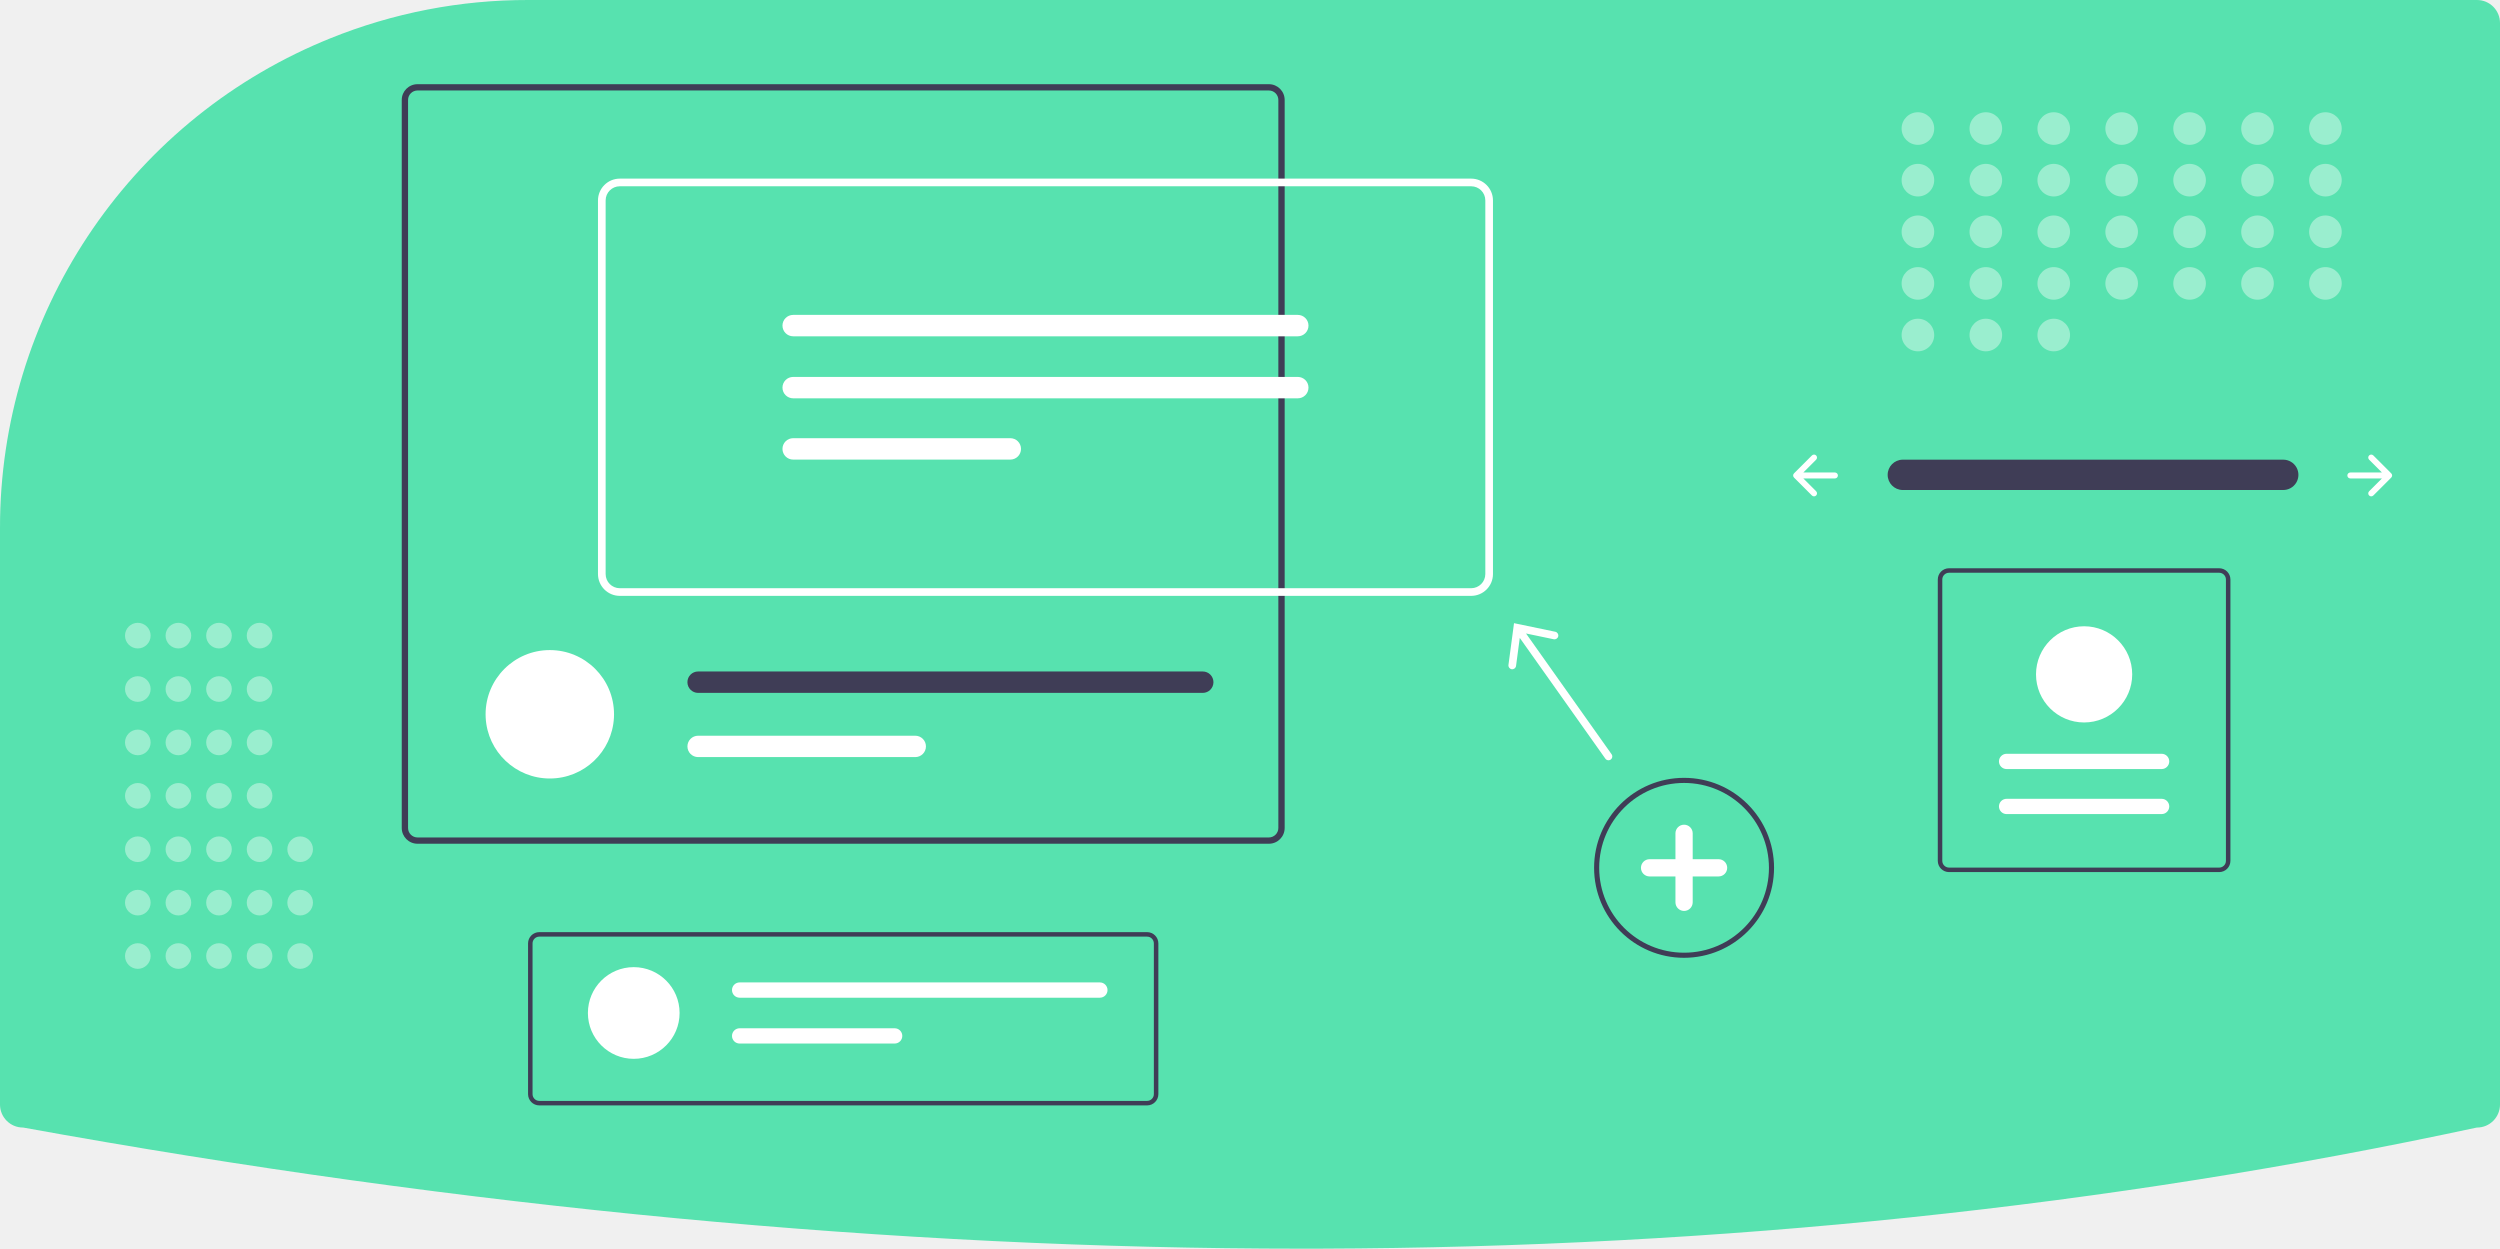
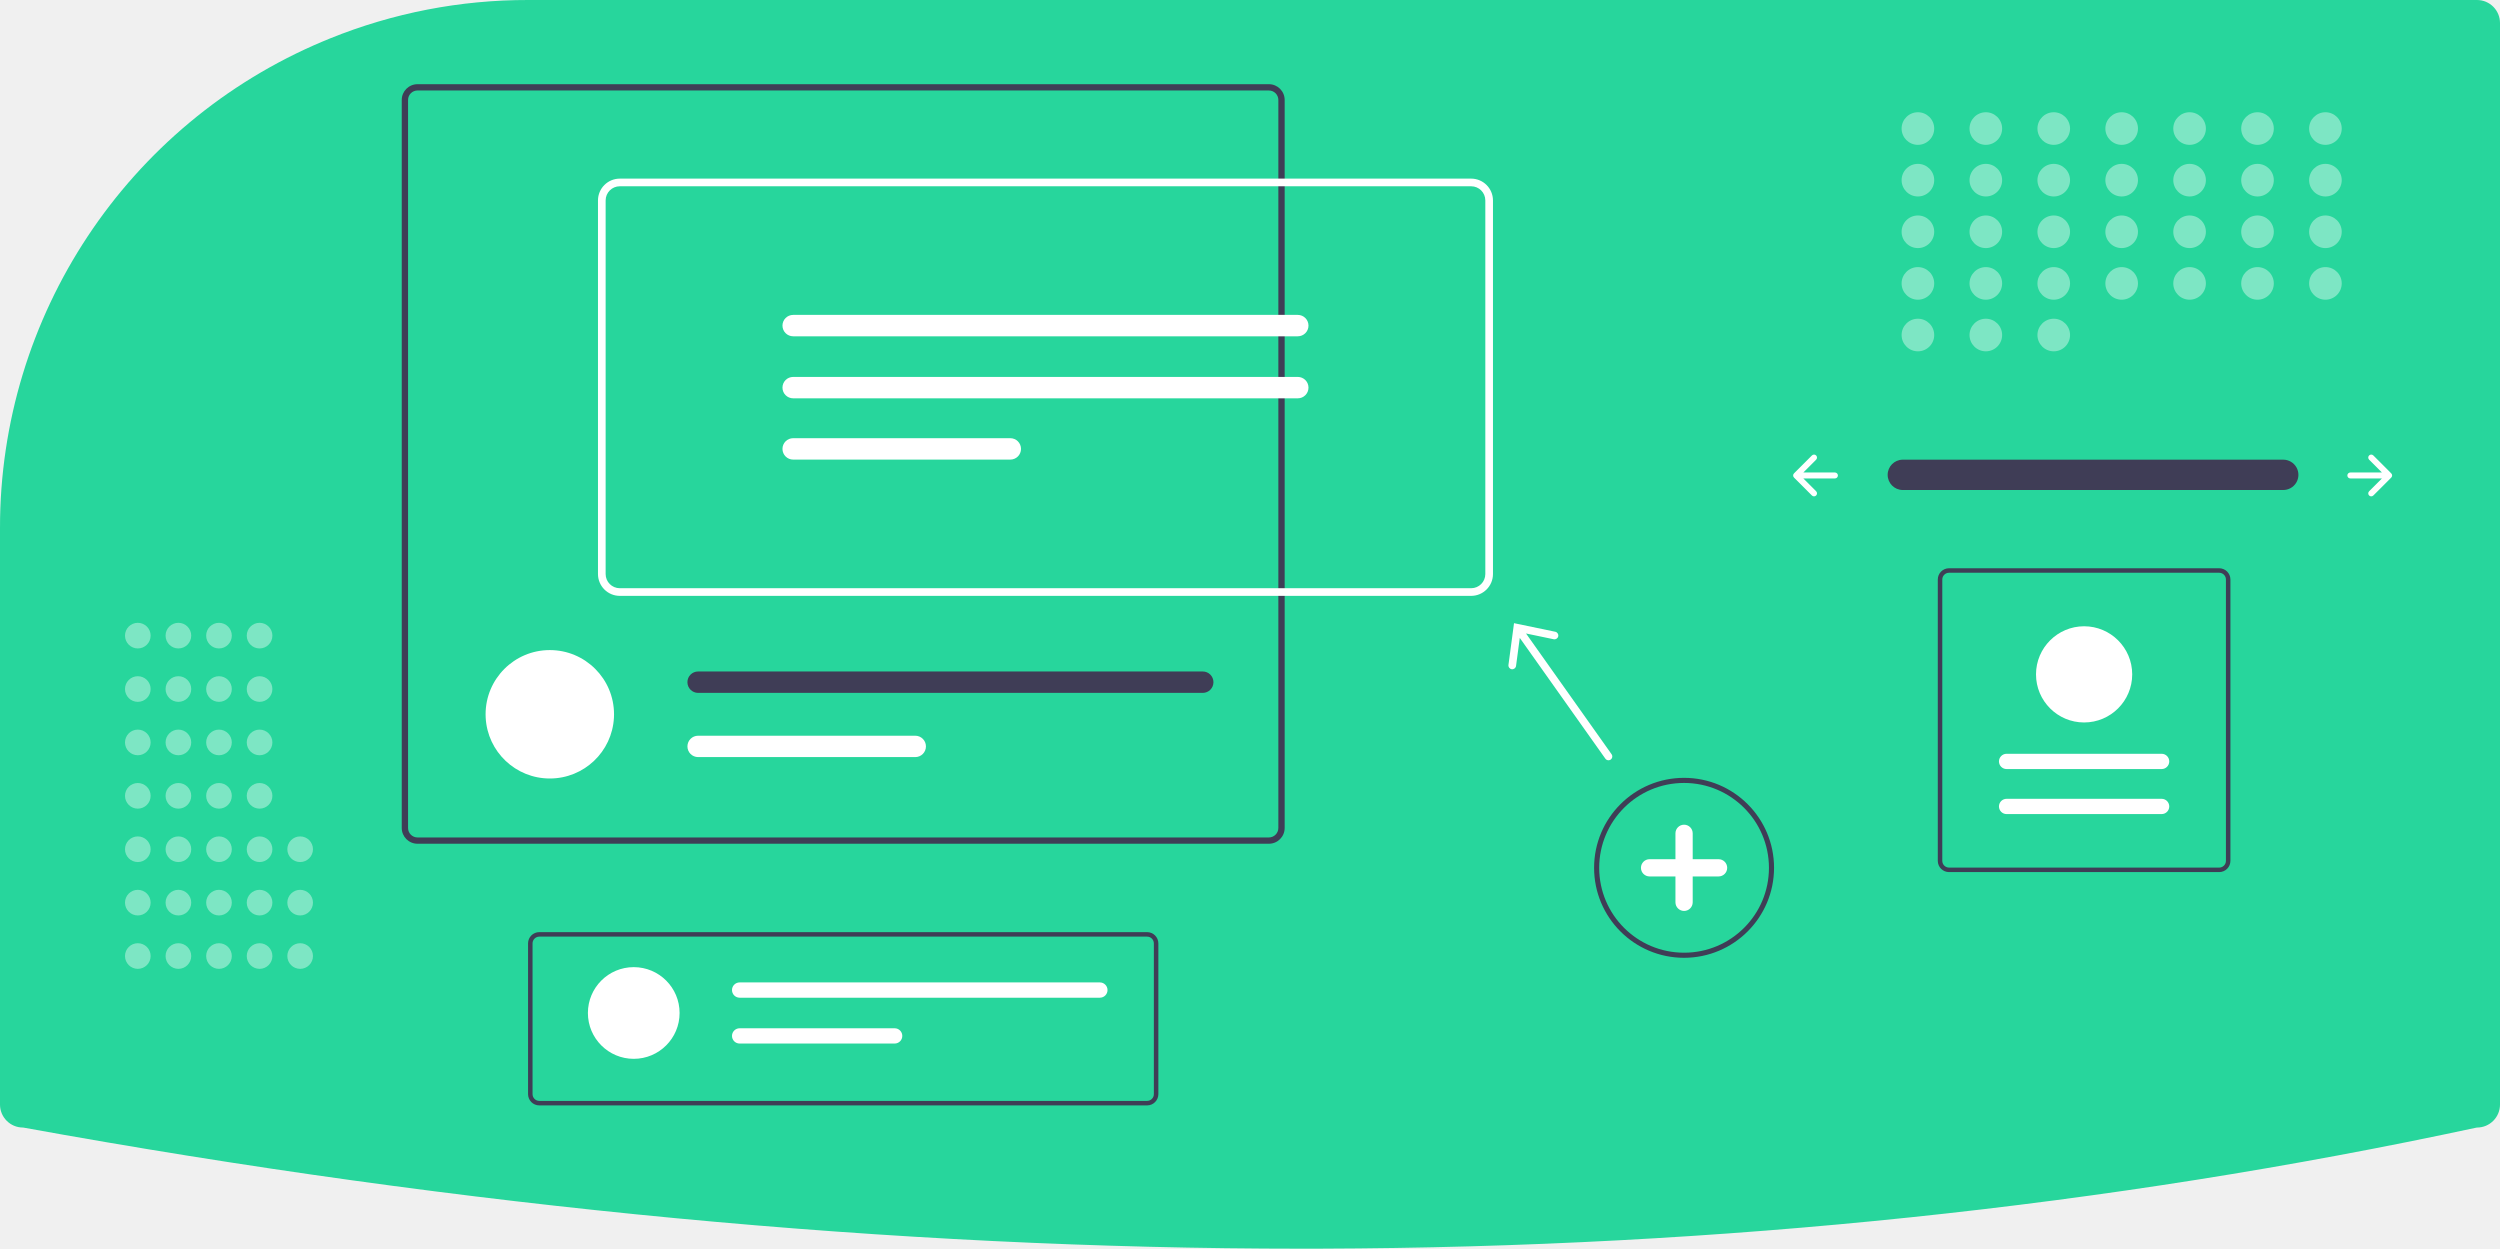
<svg xmlns="http://www.w3.org/2000/svg" id="aab721b6-4aa1-4d02-a3e3-167256aa258c" data-name="Layer 1" width="980" height="489.48" viewBox="0 0 980 489.48">
-   <path d="M317.06,205.26a205.979,205.979,0,0,0-77.685,15.067c-.994.407-1.991.816-2.988,1.235A206.781,206.781,0,0,0,110,412.32v225.94a9.01,9.01,0,0,0,9,9l.179.016c173.467,31.502,342.106,47.465,501.372,47.465q3.582,0,7.156-.011c156.555-.477,308.994-16.439,453.083-47.447l.21-.022a9.01,9.01,0,0,0,9-9v-424a9.01,9.01,0,0,0-9-9Z" transform="translate(-110 -205.2598)" fill="#57e2af" />
+   <path d="M317.06,205.26a205.979,205.979,0,0,0-77.685,15.067c-.994.407-1.991.816-2.988,1.235A206.781,206.781,0,0,0,110,412.32v225.94a9.01,9.01,0,0,0,9,9l.179.016c173.467,31.502,342.106,47.465,501.372,47.465q3.582,0,7.156-.011c156.555-.477,308.994-16.439,453.083-47.447l.21-.022a9.01,9.01,0,0,0,9-9v-424a9.01,9.01,0,0,0-9-9Z" transform="translate(-110 -205.2598)" fill="#27d69c" />
  <path id="f4300551-56ef-4356-8f30-d0080b223343" data-name="Path 40" d="M855.799,385.452a5.947,5.947,0,0,0,0,11.892H1004.885a5.947,5.947,0,1,0,.195-11.892q-.098-.002-.195,0Z" transform="translate(-110 -205.2598)" fill="#3f3d56" />
  <path d="M1038.694,383.797a1.17,1.17,0,0,0,0,1.655l5.023,5.023H1031.331a1.17,1.17,0,1,0,0,2.34H1043.717l-5.023,5.023a1.17,1.17,0,1,0,1.655,1.655l7.02-7.02a1.17,1.17,0,0,0,0-1.655l-7.02-7.02A1.17,1.17,0,0,0,1038.694,383.797Z" transform="translate(-110 -205.2598)" fill="#fff" />
  <path d="M821.927,383.797a1.17,1.17,0,0,1,0,1.655l-5.023,5.023h12.386a1.17,1.17,0,1,1,0,2.34H816.905l5.023,5.023a1.17,1.17,0,0,1-1.655,1.655l-7.02-7.02a1.17,1.17,0,0,1,0-1.655l7.02-7.02A1.17,1.17,0,0,1,821.927,383.797Z" transform="translate(-110 -205.2598)" fill="#fff" />
  <g opacity="0.4">
    <circle cx="751.82" cy="50.39" r="6.39" fill="#fff" />
    <circle cx="778.445" cy="50.39" r="6.39" fill="#fff" />
    <circle cx="805.069" cy="50.39" r="6.39" fill="#fff" />
    <circle cx="831.694" cy="50.39" r="6.39" fill="#fff" />
    <circle cx="858.318" cy="50.39" r="6.39" fill="#fff" />
    <circle cx="884.943" cy="50.39" r="6.39" fill="#fff" />
    <circle cx="911.567" cy="50.39" r="6.39" fill="#fff" />
    <circle cx="751.82" cy="70.625" r="6.39" fill="#fff" />
    <circle cx="778.445" cy="70.625" r="6.39" fill="#fff" />
    <circle cx="805.069" cy="70.625" r="6.39" fill="#fff" />
    <circle cx="831.694" cy="70.625" r="6.39" fill="#fff" />
    <circle cx="858.318" cy="70.625" r="6.39" fill="#fff" />
    <circle cx="884.943" cy="70.625" r="6.39" fill="#fff" />
    <circle cx="911.567" cy="70.625" r="6.39" fill="#fff" />
    <circle cx="751.82" cy="90.859" r="6.39" fill="#fff" />
    <circle cx="778.445" cy="90.859" r="6.39" fill="#fff" />
    <circle cx="805.069" cy="90.859" r="6.39" fill="#fff" />
    <circle cx="831.694" cy="90.859" r="6.39" fill="#fff" />
    <circle cx="858.318" cy="90.859" r="6.39" fill="#fff" />
    <circle cx="884.943" cy="90.859" r="6.39" fill="#fff" />
    <circle cx="911.567" cy="90.859" r="6.39" fill="#fff" />
    <circle cx="751.82" cy="111.094" r="6.39" fill="#fff" />
    <circle cx="778.445" cy="111.094" r="6.39" fill="#fff" />
    <circle cx="751.82" cy="131.329" r="6.39" fill="#fff" />
    <circle cx="778.445" cy="131.329" r="6.39" fill="#fff" />
    <circle cx="805.069" cy="131.329" r="6.39" fill="#fff" />
    <circle cx="805.069" cy="111.094" r="6.39" fill="#fff" />
    <circle cx="831.694" cy="111.094" r="6.39" fill="#fff" />
    <circle cx="858.318" cy="111.094" r="6.39" fill="#fff" />
    <circle cx="884.943" cy="111.094" r="6.39" fill="#fff" />
    <circle cx="911.567" cy="111.094" r="6.39" fill="#fff" />
  </g>
  <path d="M770.157,580.719a35.272,35.272,0,1,1,35.272-35.272A35.313,35.313,0,0,1,770.157,580.719Zm0-68.545a33.272,33.272,0,1,0,33.272,33.272A33.31,33.31,0,0,0,770.157,512.174Z" transform="translate(-110 -205.2598)" fill="#3f3d56" />
  <path d="M783.681,542.065H773.538V531.923a3.381,3.381,0,0,0-6.762,0v10.142H756.634a3.381,3.381,0,0,0,0,6.762h10.142v10.142a3.381,3.381,0,0,0,6.762,0V548.827h10.142a3.381,3.381,0,1,0,0-6.762Z" transform="translate(-110 -205.2598)" fill="#fff" />
  <g opacity="0.4">
    <circle cx="54.024" cy="374.766" r="5.024" fill="#fff" />
    <circle cx="54.024" cy="353.833" r="5.024" fill="#fff" />
    <circle cx="54.024" cy="332.9" r="5.024" fill="#fff" />
    <circle cx="54.024" cy="311.967" r="5.024" fill="#fff" />
    <circle cx="54.024" cy="291.034" r="5.024" fill="#fff" />
    <circle cx="54.024" cy="270.101" r="5.024" fill="#fff" />
    <circle cx="54.024" cy="249.168" r="5.024" fill="#fff" />
    <circle cx="69.933" cy="374.766" r="5.024" fill="#fff" />
    <circle cx="69.933" cy="353.833" r="5.024" fill="#fff" />
    <circle cx="69.933" cy="332.9" r="5.024" fill="#fff" />
    <circle cx="69.933" cy="311.967" r="5.024" fill="#fff" />
    <circle cx="69.933" cy="291.034" r="5.024" fill="#fff" />
    <circle cx="69.933" cy="270.101" r="5.024" fill="#fff" />
    <circle cx="69.933" cy="249.168" r="5.024" fill="#fff" />
    <circle cx="85.842" cy="374.766" r="5.024" fill="#fff" />
    <circle cx="85.842" cy="353.833" r="5.024" fill="#fff" />
    <circle cx="85.842" cy="332.9" r="5.024" fill="#fff" />
    <circle cx="85.842" cy="311.967" r="5.024" fill="#fff" />
    <circle cx="85.842" cy="291.034" r="5.024" fill="#fff" />
    <circle cx="85.842" cy="270.101" r="5.024" fill="#fff" />
    <circle cx="85.842" cy="249.168" r="5.024" fill="#fff" />
    <circle cx="101.751" cy="374.766" r="5.024" fill="#fff" />
    <circle cx="101.751" cy="353.833" r="5.024" fill="#fff" />
    <circle cx="117.66" cy="374.766" r="5.024" fill="#fff" />
    <circle cx="117.66" cy="353.833" r="5.024" fill="#fff" />
    <circle cx="117.66" cy="332.9" r="5.024" fill="#fff" />
    <circle cx="101.751" cy="332.9" r="5.024" fill="#fff" />
    <circle cx="101.751" cy="311.967" r="5.024" fill="#fff" />
    <circle cx="101.751" cy="291.034" r="5.024" fill="#fff" />
    <circle cx="101.751" cy="270.101" r="5.024" fill="#fff" />
    <circle cx="101.751" cy="249.168" r="5.024" fill="#fff" />
  </g>
  <path d="M607.408,238.262H273.666a6.189,6.189,0,0,0-6.182,6.182v285.383a6.189,6.189,0,0,0,6.182,6.182H607.408a6.189,6.189,0,0,0,6.182-6.182V244.444A6.189,6.189,0,0,0,607.408,238.262Zm3.705,291.566a3.718,3.718,0,0,1-3.705,3.716H273.666a3.711,3.711,0,0,1-3.705-3.716V244.444a3.711,3.711,0,0,1,3.705-3.716H607.408a3.718,3.718,0,0,1,3.705,3.716Z" transform="translate(-110 -205.2598)" fill="#3f3d56" />
  <path d="M350.702,485.266c0,.44-.012.88-.035,1.308a25.175,25.175,0,0,1-50.281,0c-.023-.428-.035-.868-.035-1.308a25.175,25.175,0,1,1,50.35,0Z" transform="translate(-110 -205.2598)" fill="#fff" />
  <path d="M581.475,468.479H383.663a4.197,4.197,0,0,0,0,8.394H581.475a4.197,4.197,0,0,0,0-8.394Z" transform="translate(-110 -205.2598)" fill="#3f3d56" />
  <path d="M468.78,493.66H383.663a4.191,4.191,0,0,0,0,8.382h85.117a4.191,4.191,0,1,0,0-8.382Z" transform="translate(-110 -205.2598)" fill="#fff" />
  <path d="M686.698,438.841H352.958a8.559,8.559,0,0,1-8.549-8.55V283.829a8.559,8.559,0,0,1,8.549-8.549H686.698a8.559,8.559,0,0,1,8.549,8.549V430.291A8.559,8.559,0,0,1,686.698,438.841ZM352.958,278.28a5.555,5.555,0,0,0-5.549,5.549V430.291a5.556,5.556,0,0,0,5.549,5.55H686.698a5.556,5.556,0,0,0,5.549-5.55V283.829a5.555,5.555,0,0,0-5.549-5.549Z" transform="translate(-110 -205.2598)" fill="#fff" />
  <path d="M420.924,328.699a4.196,4.196,0,1,0,0,8.392H618.732a4.196,4.196,0,1,0,0-8.392Z" transform="translate(-110 -205.2598)" fill="#fff" />
  <path d="M420.924,353.012a4.196,4.196,0,0,0,0,8.392H618.732a4.196,4.196,0,0,0,0-8.392Z" transform="translate(-110 -205.2598)" fill="#fff" />
  <path d="M420.924,377.03a4.196,4.196,0,0,0,0,8.392h85.117a4.196,4.196,0,0,0,0-8.392Z" transform="translate(-110 -205.2598)" fill="#fff" />
  <path d="M741.724,500.893l-33.52-47.307,10.851,2.261a1.501,1.501,0,1,0,.612-2.939l-16.171-3.366-2.183,16.371a1.501,1.501,0,1,0,2.976.396l1.463-10.993L739.276,502.627a1.5,1.5,0,1,0,2.447-1.734Z" transform="translate(-110 -205.2598)" fill="#fff" />
  <path d="M559.666,638.58H321.409a4.417,4.417,0,0,1-4.412-4.412V575.067a4.417,4.417,0,0,1,4.412-4.412h238.257a4.417,4.417,0,0,1,4.412,4.412v59.101A4.417,4.417,0,0,1,559.666,638.58Zm-238.257-66.161a2.65,2.65,0,0,0-2.647,2.647v59.101a2.65,2.65,0,0,0,2.647,2.647h238.257a2.65,2.65,0,0,0,2.647-2.647V575.067a2.65,2.65,0,0,0-2.647-2.647Z" transform="translate(-110 -205.2598)" fill="#3f3d56" />
  <circle cx="248.429" cy="397.09" r="17.973" fill="#fff" />
  <path d="M399.938,590.368a2.995,2.995,0,1,0,0,5.991H541.153a2.995,2.995,0,1,0,0-5.991Z" transform="translate(-110 -205.2598)" fill="#fff" />
  <path d="M399.938,608.341a2.995,2.995,0,1,0,0,5.991H460.703a2.995,2.995,0,1,0,0-5.991Z" transform="translate(-110 -205.2598)" fill="#fff" />
  <path d="M874.024,428.016H979.917a4.417,4.417,0,0,1,4.412,4.412V542.71a4.417,4.417,0,0,1-4.412,4.412H874.024a4.417,4.417,0,0,1-4.412-4.412V432.428A4.417,4.417,0,0,1,874.024,428.016ZM979.917,545.358a2.65,2.65,0,0,0,2.647-2.647V432.428a2.65,2.65,0,0,0-2.647-2.647H874.024a2.65,2.65,0,0,0-2.647,2.647V542.71a2.65,2.65,0,0,0,2.647,2.647Z" transform="translate(-110 -205.2598)" fill="#3f3d56" />
  <path d="M957.353,524.38a2.995,2.995,0,0,0,0-5.991H896.588a2.995,2.995,0,0,0,0,5.991Z" transform="translate(-110 -205.2598)" fill="#fff" />
  <path d="M957.353,506.731a2.995,2.995,0,1,0,0-5.991H896.588a2.995,2.995,0,1,0,0,5.991Z" transform="translate(-110 -205.2598)" fill="#fff" />
  <path d="M926.97,450.758a18.855,18.855,0,1,1-18.855,18.855A18.876,18.876,0,0,1,926.97,450.758Z" transform="translate(-110 -205.2598)" fill="#fff" />
</svg>
